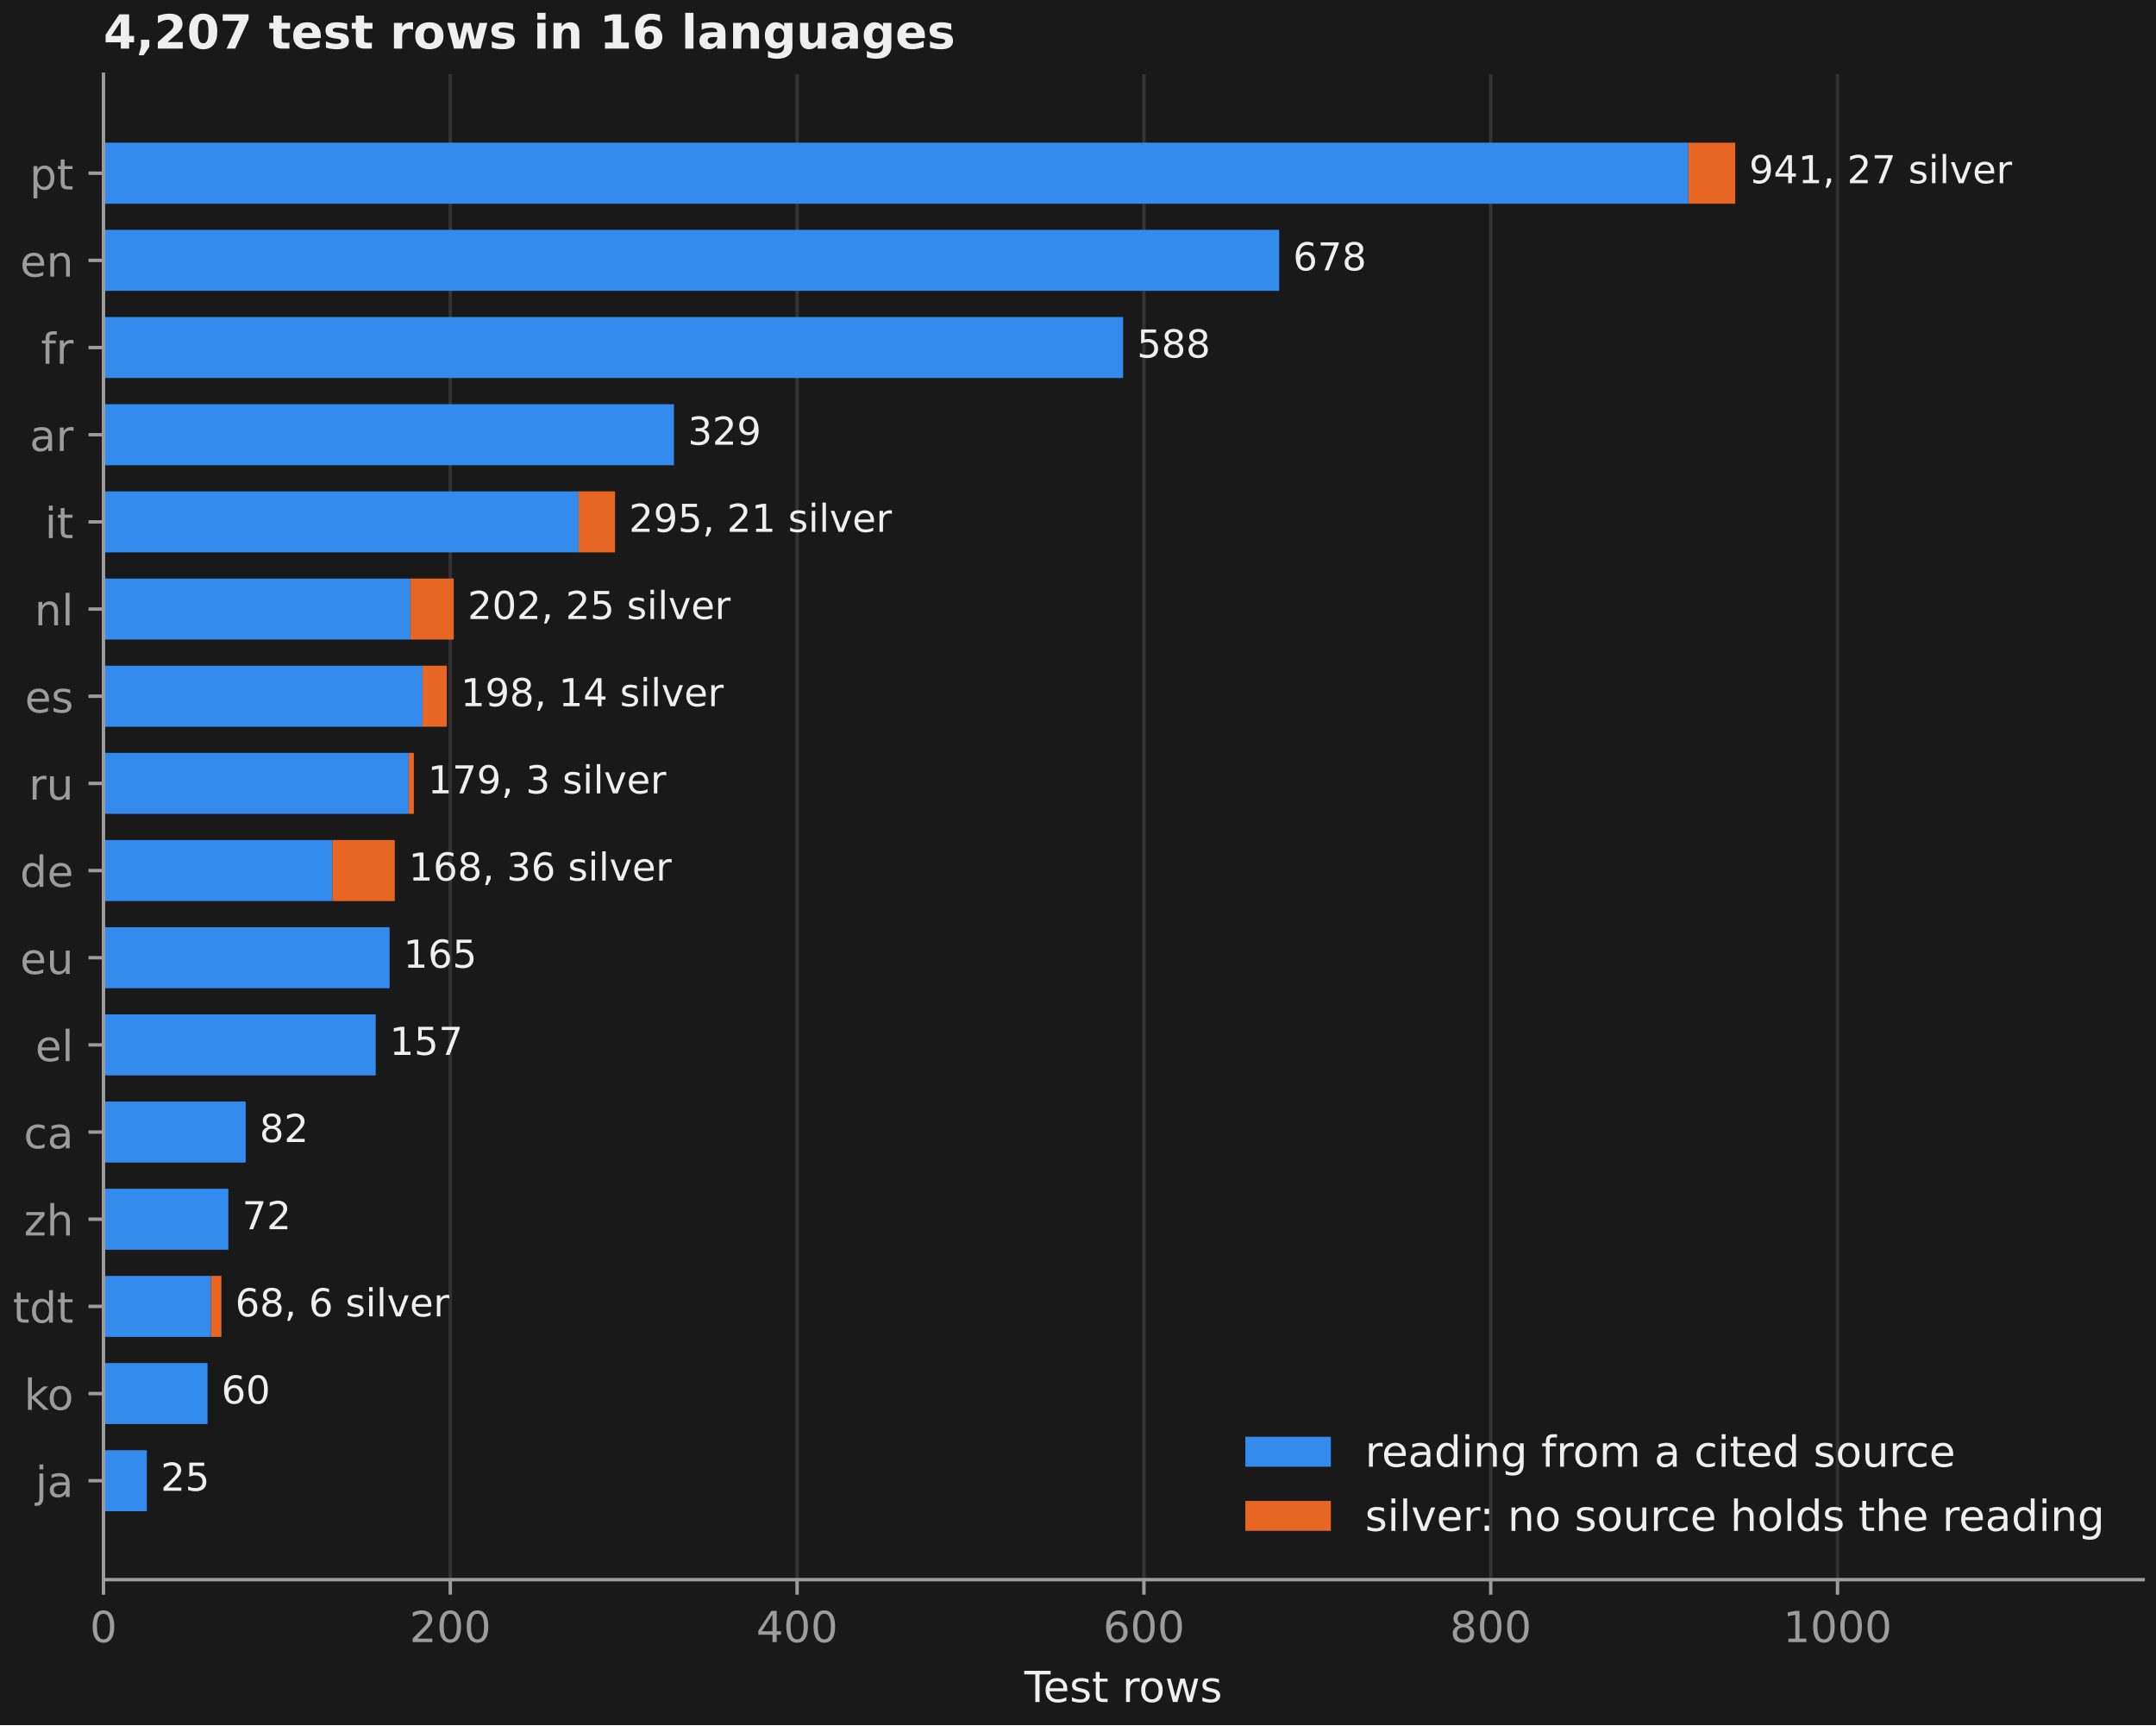
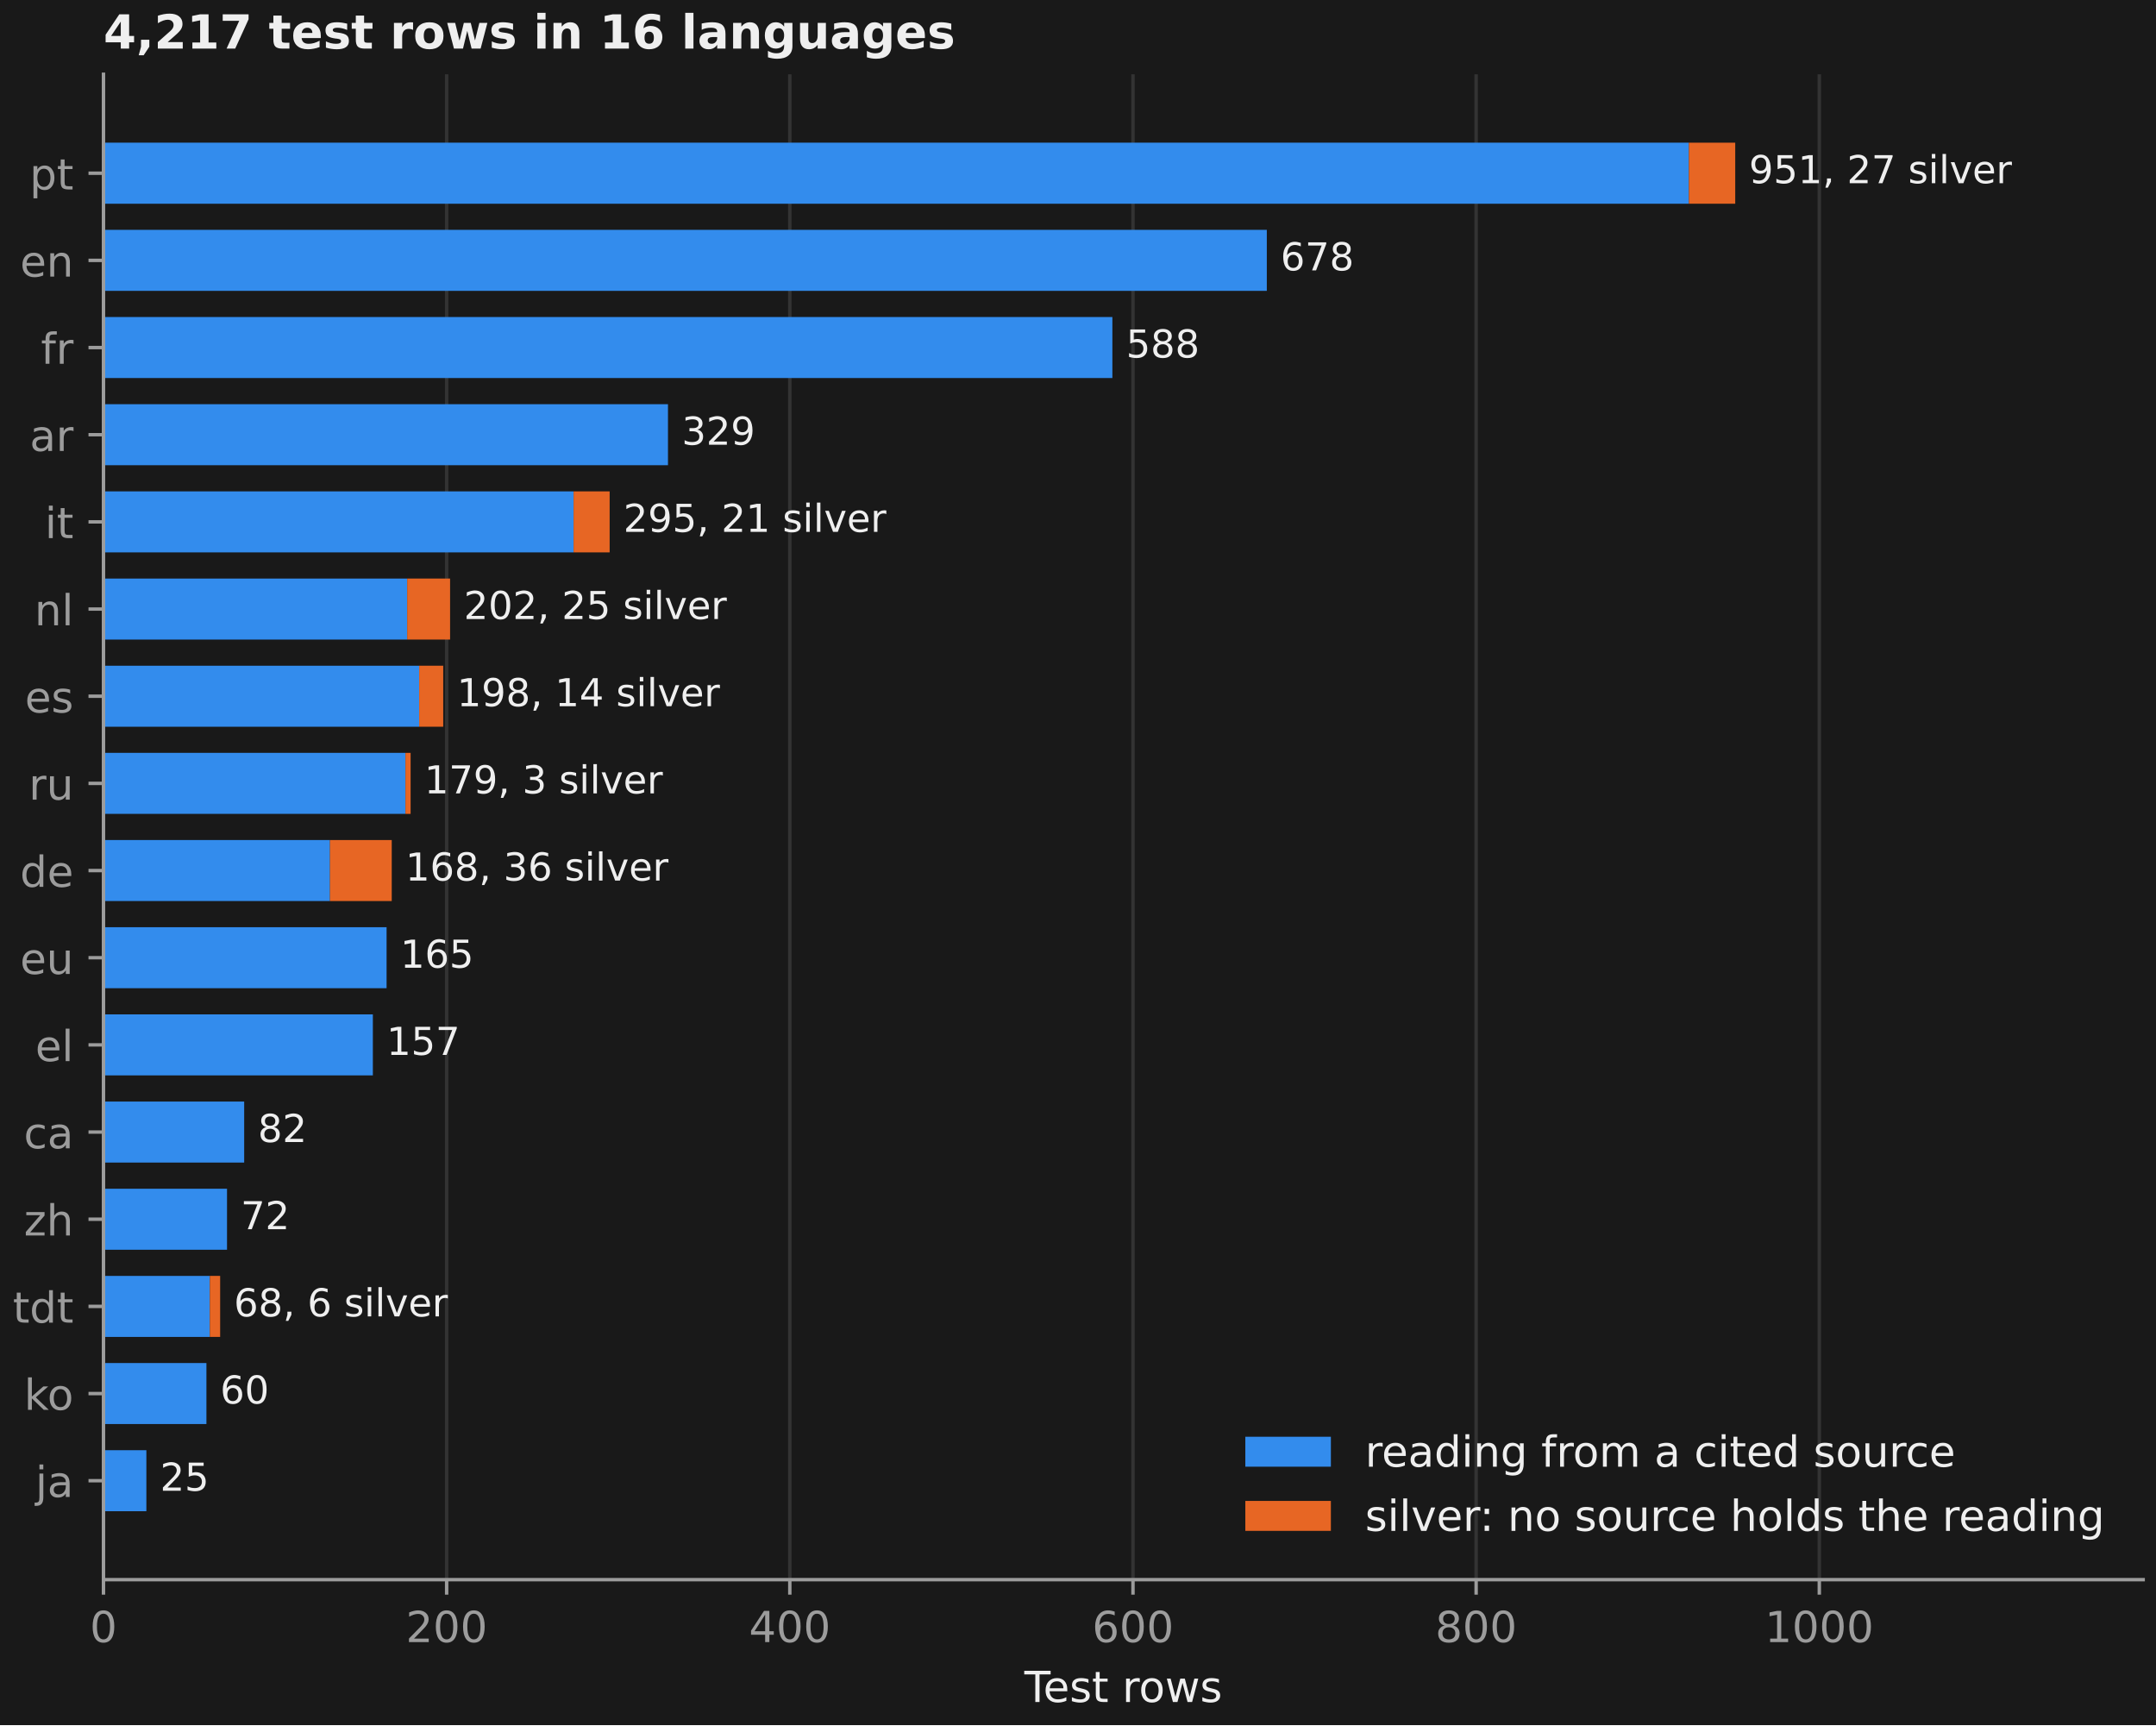
<svg xmlns="http://www.w3.org/2000/svg" xmlns:xlink="http://www.w3.org/1999/xlink" width="504pt" height="403.2pt" viewBox="0 0 504 403.2" version="1.1">
  <defs>
    <style type="text/css">*{stroke-linejoin: round; stroke-linecap: butt}</style>
  </defs>
  <g id="figure_1">
    <g id="patch_1">
      <path d="M 0 403.2  L 504 403.2  L 504 0  L 0 0  z " style="fill: #191919" />
    </g>
    <g id="axes_1">
      <g id="patch_2">
        <path d="M 24.189 369.2  L 501 369.2  L 501 17.359  L 24.189 17.359  z " style="fill: #191919" />
      </g>
      <g id="matplotlib.axis_1">
        <g id="xtick_1">
          <g id="line2d_1">
-             <path d="M 24.189 369.2  L 24.189 17.359  " clip-path="url(#paf723ce318)" style="fill: none; stroke: #333333; stroke-width: 0.8; stroke-linecap: square" />
+             <path d="M 24.189 369.2  L 24.189 17.359  " clip-path="url(#pc257450eb6)" style="fill: none; stroke: #333333; stroke-width: 0.8; stroke-linecap: square" />
          </g>
          <g id="line2d_2">
            <defs>
              <path id="mc3cc2e16f8" d="M 0 0  L 0 3.5  " style="stroke: #9c9c9c; stroke-width: 0.8" />
            </defs>
            <g>
              <use xlink:href="#mc3cc2e16f8" x="24.189" y="369.2" style="fill: #9c9c9c; stroke: #9c9c9c; stroke-width: 0.8" />
            </g>
          </g>
          <g id="text_1">
            <text style="font-size: 10px; font-family: 'DejaVu Sans', 'Bitstream Vera Sans', 'Computer Modern Sans Serif', 'Lucida Grande', 'Verdana', 'Geneva', 'Lucid', 'Arial', 'Helvetica', 'Avant Garde', sans-serif; text-anchor: middle; fill: #9c9c9c" x="24.189" y="383.797" transform="rotate(-0 24.1893 383.7974)">0</text>
          </g>
        </g>
        <g id="xtick_2">
          <g id="line2d_3">
-             <path d="M 105.262 369.2  L 105.262 17.359  " clip-path="url(#paf723ce318)" style="fill: none; stroke: #333333; stroke-width: 0.8; stroke-linecap: square" />
+             <path d="M 104.41 369.2  L 104.41 17.359  " clip-path="url(#pc257450eb6)" style="fill: none; stroke: #333333; stroke-width: 0.8; stroke-linecap: square" />
          </g>
          <g id="line2d_4">
            <g>
-               <use xlink:href="#mc3cc2e16f8" x="105.262" y="369.2" style="fill: #9c9c9c; stroke: #9c9c9c; stroke-width: 0.8" />
+               <use xlink:href="#mc3cc2e16f8" x="104.41" y="369.2" style="fill: #9c9c9c; stroke: #9c9c9c; stroke-width: 0.8" />
            </g>
          </g>
          <g id="text_2">
-             <text style="font-size: 10px; font-family: 'DejaVu Sans', 'Bitstream Vera Sans', 'Computer Modern Sans Serif', 'Lucida Grande', 'Verdana', 'Geneva', 'Lucid', 'Arial', 'Helvetica', 'Avant Garde', sans-serif; text-anchor: middle; fill: #9c9c9c" x="105.262" y="383.797" transform="rotate(-0 105.2623 383.7974)">200</text>
+             <text style="font-size: 10px; font-family: 'DejaVu Sans', 'Bitstream Vera Sans', 'Computer Modern Sans Serif', 'Lucida Grande', 'Verdana', 'Geneva', 'Lucid', 'Arial', 'Helvetica', 'Avant Garde', sans-serif; text-anchor: middle; fill: #9c9c9c" x="104.41" y="383.797" transform="rotate(-0 104.4098 383.7974)">200</text>
          </g>
        </g>
        <g id="xtick_3">
          <g id="line2d_5">
-             <path d="M 186.335 369.2  L 186.335 17.359  " clip-path="url(#paf723ce318)" style="fill: none; stroke: #333333; stroke-width: 0.8; stroke-linecap: square" />
+             <path d="M 184.63 369.2  L 184.63 17.359  " clip-path="url(#pc257450eb6)" style="fill: none; stroke: #333333; stroke-width: 0.8; stroke-linecap: square" />
          </g>
          <g id="line2d_6">
            <g>
-               <use xlink:href="#mc3cc2e16f8" x="186.335" y="369.2" style="fill: #9c9c9c; stroke: #9c9c9c; stroke-width: 0.8" />
+               <use xlink:href="#mc3cc2e16f8" x="184.63" y="369.2" style="fill: #9c9c9c; stroke: #9c9c9c; stroke-width: 0.8" />
            </g>
          </g>
          <g id="text_3">
-             <text style="font-size: 10px; font-family: 'DejaVu Sans', 'Bitstream Vera Sans', 'Computer Modern Sans Serif', 'Lucida Grande', 'Verdana', 'Geneva', 'Lucid', 'Arial', 'Helvetica', 'Avant Garde', sans-serif; text-anchor: middle; fill: #9c9c9c" x="186.335" y="383.797" transform="rotate(-0 186.3353 383.7974)">400</text>
+             <text style="font-size: 10px; font-family: 'DejaVu Sans', 'Bitstream Vera Sans', 'Computer Modern Sans Serif', 'Lucida Grande', 'Verdana', 'Geneva', 'Lucid', 'Arial', 'Helvetica', 'Avant Garde', sans-serif; text-anchor: middle; fill: #9c9c9c" x="184.63" y="383.797" transform="rotate(-0 184.6303 383.7974)">400</text>
          </g>
        </g>
        <g id="xtick_4">
          <g id="line2d_7">
-             <path d="M 267.408 369.2  L 267.408 17.359  " clip-path="url(#paf723ce318)" style="fill: none; stroke: #333333; stroke-width: 0.8; stroke-linecap: square" />
+             <path d="M 264.851 369.2  L 264.851 17.359  " clip-path="url(#pc257450eb6)" style="fill: none; stroke: #333333; stroke-width: 0.8; stroke-linecap: square" />
          </g>
          <g id="line2d_8">
            <g>
-               <use xlink:href="#mc3cc2e16f8" x="267.408" y="369.2" style="fill: #9c9c9c; stroke: #9c9c9c; stroke-width: 0.8" />
+               <use xlink:href="#mc3cc2e16f8" x="264.851" y="369.2" style="fill: #9c9c9c; stroke: #9c9c9c; stroke-width: 0.8" />
            </g>
          </g>
          <g id="text_4">
-             <text style="font-size: 10px; font-family: 'DejaVu Sans', 'Bitstream Vera Sans', 'Computer Modern Sans Serif', 'Lucida Grande', 'Verdana', 'Geneva', 'Lucid', 'Arial', 'Helvetica', 'Avant Garde', sans-serif; text-anchor: middle; fill: #9c9c9c" x="267.408" y="383.797" transform="rotate(-0 267.4082 383.7974)">600</text>
+             <text style="font-size: 10px; font-family: 'DejaVu Sans', 'Bitstream Vera Sans', 'Computer Modern Sans Serif', 'Lucida Grande', 'Verdana', 'Geneva', 'Lucid', 'Arial', 'Helvetica', 'Avant Garde', sans-serif; text-anchor: middle; fill: #9c9c9c" x="264.851" y="383.797" transform="rotate(-0 264.8507 383.7974)">600</text>
          </g>
        </g>
        <g id="xtick_5">
          <g id="line2d_9">
-             <path d="M 348.481 369.2  L 348.481 17.359  " clip-path="url(#paf723ce318)" style="fill: none; stroke: #333333; stroke-width: 0.8; stroke-linecap: square" />
+             <path d="M 345.071 369.2  L 345.071 17.359  " clip-path="url(#pc257450eb6)" style="fill: none; stroke: #333333; stroke-width: 0.8; stroke-linecap: square" />
          </g>
          <g id="line2d_10">
            <g>
-               <use xlink:href="#mc3cc2e16f8" x="348.481" y="369.2" style="fill: #9c9c9c; stroke: #9c9c9c; stroke-width: 0.8" />
+               <use xlink:href="#mc3cc2e16f8" x="345.071" y="369.2" style="fill: #9c9c9c; stroke: #9c9c9c; stroke-width: 0.8" />
            </g>
          </g>
          <g id="text_5">
-             <text style="font-size: 10px; font-family: 'DejaVu Sans', 'Bitstream Vera Sans', 'Computer Modern Sans Serif', 'Lucida Grande', 'Verdana', 'Geneva', 'Lucid', 'Arial', 'Helvetica', 'Avant Garde', sans-serif; text-anchor: middle; fill: #9c9c9c" x="348.481" y="383.797" transform="rotate(-0 348.4812 383.7974)">800</text>
+             <text style="font-size: 10px; font-family: 'DejaVu Sans', 'Bitstream Vera Sans', 'Computer Modern Sans Serif', 'Lucida Grande', 'Verdana', 'Geneva', 'Lucid', 'Arial', 'Helvetica', 'Avant Garde', sans-serif; text-anchor: middle; fill: #9c9c9c" x="345.071" y="383.797" transform="rotate(-0 345.0712 383.7974)">800</text>
          </g>
        </g>
        <g id="xtick_6">
          <g id="line2d_11">
-             <path d="M 429.554 369.2  L 429.554 17.359  " clip-path="url(#paf723ce318)" style="fill: none; stroke: #333333; stroke-width: 0.8; stroke-linecap: square" />
+             <path d="M 425.292 369.2  L 425.292 17.359  " clip-path="url(#pc257450eb6)" style="fill: none; stroke: #333333; stroke-width: 0.8; stroke-linecap: square" />
          </g>
          <g id="line2d_12">
            <g>
-               <use xlink:href="#mc3cc2e16f8" x="429.554" y="369.2" style="fill: #9c9c9c; stroke: #9c9c9c; stroke-width: 0.8" />
+               <use xlink:href="#mc3cc2e16f8" x="425.292" y="369.2" style="fill: #9c9c9c; stroke: #9c9c9c; stroke-width: 0.8" />
            </g>
          </g>
          <g id="text_6">
-             <text style="font-size: 10px; font-family: 'DejaVu Sans', 'Bitstream Vera Sans', 'Computer Modern Sans Serif', 'Lucida Grande', 'Verdana', 'Geneva', 'Lucid', 'Arial', 'Helvetica', 'Avant Garde', sans-serif; text-anchor: middle; fill: #9c9c9c" x="429.554" y="383.797" transform="rotate(-0 429.5542 383.7974)">1000</text>
+             <text style="font-size: 10px; font-family: 'DejaVu Sans', 'Bitstream Vera Sans', 'Computer Modern Sans Serif', 'Lucida Grande', 'Verdana', 'Geneva', 'Lucid', 'Arial', 'Helvetica', 'Avant Garde', sans-serif; text-anchor: middle; fill: #9c9c9c" x="425.292" y="383.797" transform="rotate(-0 425.2917 383.7974)">1000</text>
          </g>
        </g>
        <g id="text_7">
          <text style="font-size: 10px; font-family: 'DejaVu Sans', 'Bitstream Vera Sans', 'Computer Modern Sans Serif', 'Lucida Grande', 'Verdana', 'Geneva', 'Lucid', 'Arial', 'Helvetica', 'Avant Garde', sans-serif; text-anchor: middle; fill: #efefef" x="262.595" y="397.797" transform="rotate(-0 262.5945 397.7974)">Test rows</text>
        </g>
      </g>
      <g id="matplotlib.axis_2">
        <g id="ytick_1">
          <g id="line2d_13">
            <defs>
              <path id="m61c7a5ba7b" d="M 0 0  L -3.5 0  " style="stroke: #9c9c9c; stroke-width: 0.8" />
            </defs>
            <g>
              <use xlink:href="#m61c7a5ba7b" x="24.189" y="346.076" style="fill: #9c9c9c; stroke: #9c9c9c; stroke-width: 0.8" />
            </g>
          </g>
          <g id="text_8">
            <text style="font-size: 10px; font-family: 'DejaVu Sans', 'Bitstream Vera Sans', 'Computer Modern Sans Serif', 'Lucida Grande', 'Verdana', 'Geneva', 'Lucid', 'Arial', 'Helvetica', 'Avant Garde', sans-serif; text-anchor: end; fill: #9c9c9c" x="17.189" y="349.876" transform="rotate(-0 17.1893 349.8757)">ja</text>
          </g>
        </g>
        <g id="ytick_2">
          <g id="line2d_14">
            <g>
              <use xlink:href="#m61c7a5ba7b" x="24.189" y="325.703" style="fill: #9c9c9c; stroke: #9c9c9c; stroke-width: 0.8" />
            </g>
          </g>
          <g id="text_9">
            <text style="font-size: 10px; font-family: 'DejaVu Sans', 'Bitstream Vera Sans', 'Computer Modern Sans Serif', 'Lucida Grande', 'Verdana', 'Geneva', 'Lucid', 'Arial', 'Helvetica', 'Avant Garde', sans-serif; text-anchor: end; fill: #9c9c9c" x="17.189" y="329.503" transform="rotate(-0 17.1893 329.5027)">ko</text>
          </g>
        </g>
        <g id="ytick_3">
          <g id="line2d_15">
            <g>
              <use xlink:href="#m61c7a5ba7b" x="24.189" y="305.33" style="fill: #9c9c9c; stroke: #9c9c9c; stroke-width: 0.8" />
            </g>
          </g>
          <g id="text_10">
            <text style="font-size: 10px; font-family: 'DejaVu Sans', 'Bitstream Vera Sans', 'Computer Modern Sans Serif', 'Lucida Grande', 'Verdana', 'Geneva', 'Lucid', 'Arial', 'Helvetica', 'Avant Garde', sans-serif; text-anchor: end; fill: #9c9c9c" x="17.189" y="309.13" transform="rotate(-0 17.1893 309.1297)">tdt</text>
          </g>
        </g>
        <g id="ytick_4">
          <g id="line2d_16">
            <g>
              <use xlink:href="#m61c7a5ba7b" x="24.189" y="284.958" style="fill: #9c9c9c; stroke: #9c9c9c; stroke-width: 0.8" />
            </g>
          </g>
          <g id="text_11">
            <text style="font-size: 10px; font-family: 'DejaVu Sans', 'Bitstream Vera Sans', 'Computer Modern Sans Serif', 'Lucida Grande', 'Verdana', 'Geneva', 'Lucid', 'Arial', 'Helvetica', 'Avant Garde', sans-serif; text-anchor: end; fill: #9c9c9c" x="17.189" y="288.757" transform="rotate(-0 17.1893 288.7567)">zh</text>
          </g>
        </g>
        <g id="ytick_5">
          <g id="line2d_17">
            <g>
              <use xlink:href="#m61c7a5ba7b" x="24.189" y="264.585" style="fill: #9c9c9c; stroke: #9c9c9c; stroke-width: 0.8" />
            </g>
          </g>
          <g id="text_12">
            <text style="font-size: 10px; font-family: 'DejaVu Sans', 'Bitstream Vera Sans', 'Computer Modern Sans Serif', 'Lucida Grande', 'Verdana', 'Geneva', 'Lucid', 'Arial', 'Helvetica', 'Avant Garde', sans-serif; text-anchor: end; fill: #9c9c9c" x="17.189" y="268.383" transform="rotate(-0 17.1893 268.3834)">ca</text>
          </g>
        </g>
        <g id="ytick_6">
          <g id="line2d_18">
            <g>
              <use xlink:href="#m61c7a5ba7b" x="24.189" y="244.212" style="fill: #9c9c9c; stroke: #9c9c9c; stroke-width: 0.8" />
            </g>
          </g>
          <g id="text_13">
            <text style="font-size: 10px; font-family: 'DejaVu Sans', 'Bitstream Vera Sans', 'Computer Modern Sans Serif', 'Lucida Grande', 'Verdana', 'Geneva', 'Lucid', 'Arial', 'Helvetica', 'Avant Garde', sans-serif; text-anchor: end; fill: #9c9c9c" x="17.189" y="248.011" transform="rotate(-0 17.1893 248.0108)">el</text>
          </g>
        </g>
        <g id="ytick_7">
          <g id="line2d_19">
            <g>
              <use xlink:href="#m61c7a5ba7b" x="24.189" y="223.839" style="fill: #9c9c9c; stroke: #9c9c9c; stroke-width: 0.8" />
            </g>
          </g>
          <g id="text_14">
            <text style="font-size: 10px; font-family: 'DejaVu Sans', 'Bitstream Vera Sans', 'Computer Modern Sans Serif', 'Lucida Grande', 'Verdana', 'Geneva', 'Lucid', 'Arial', 'Helvetica', 'Avant Garde', sans-serif; text-anchor: end; fill: #9c9c9c" x="17.189" y="227.637" transform="rotate(-0 17.1893 227.6374)">eu</text>
          </g>
        </g>
        <g id="ytick_8">
          <g id="line2d_20">
            <g>
              <use xlink:href="#m61c7a5ba7b" x="24.189" y="203.466" style="fill: #9c9c9c; stroke: #9c9c9c; stroke-width: 0.8" />
            </g>
          </g>
          <g id="text_15">
            <text style="font-size: 10px; font-family: 'DejaVu Sans', 'Bitstream Vera Sans', 'Computer Modern Sans Serif', 'Lucida Grande', 'Verdana', 'Geneva', 'Lucid', 'Arial', 'Helvetica', 'Avant Garde', sans-serif; text-anchor: end; fill: #9c9c9c" x="17.189" y="207.265" transform="rotate(-0 17.1893 207.2648)">de</text>
          </g>
        </g>
        <g id="ytick_9">
          <g id="line2d_21">
            <g>
              <use xlink:href="#m61c7a5ba7b" x="24.189" y="183.093" style="fill: #9c9c9c; stroke: #9c9c9c; stroke-width: 0.8" />
            </g>
          </g>
          <g id="text_16">
            <text style="font-size: 10px; font-family: 'DejaVu Sans', 'Bitstream Vera Sans', 'Computer Modern Sans Serif', 'Lucida Grande', 'Verdana', 'Geneva', 'Lucid', 'Arial', 'Helvetica', 'Avant Garde', sans-serif; text-anchor: end; fill: #9c9c9c" x="17.189" y="186.891" transform="rotate(-0 17.1893 186.8915)">ru</text>
          </g>
        </g>
        <g id="ytick_10">
          <g id="line2d_22">
            <g>
              <use xlink:href="#m61c7a5ba7b" x="24.189" y="162.72" style="fill: #9c9c9c; stroke: #9c9c9c; stroke-width: 0.8" />
            </g>
          </g>
          <g id="text_17">
            <text style="font-size: 10px; font-family: 'DejaVu Sans', 'Bitstream Vera Sans', 'Computer Modern Sans Serif', 'Lucida Grande', 'Verdana', 'Geneva', 'Lucid', 'Arial', 'Helvetica', 'Avant Garde', sans-serif; text-anchor: end; fill: #9c9c9c" x="17.189" y="166.519" transform="rotate(-0 17.1893 166.5185)">es</text>
          </g>
        </g>
        <g id="ytick_11">
          <g id="line2d_23">
            <g>
              <use xlink:href="#m61c7a5ba7b" x="24.189" y="142.347" style="fill: #9c9c9c; stroke: #9c9c9c; stroke-width: 0.8" />
            </g>
          </g>
          <g id="text_18">
            <text style="font-size: 10px; font-family: 'DejaVu Sans', 'Bitstream Vera Sans', 'Computer Modern Sans Serif', 'Lucida Grande', 'Verdana', 'Geneva', 'Lucid', 'Arial', 'Helvetica', 'Avant Garde', sans-serif; text-anchor: end; fill: #9c9c9c" x="17.189" y="146.146" transform="rotate(-0 17.1893 146.1459)">nl</text>
          </g>
        </g>
        <g id="ytick_12">
          <g id="line2d_24">
            <g>
              <use xlink:href="#m61c7a5ba7b" x="24.189" y="121.974" style="fill: #9c9c9c; stroke: #9c9c9c; stroke-width: 0.8" />
            </g>
          </g>
          <g id="text_19">
            <text style="font-size: 10px; font-family: 'DejaVu Sans', 'Bitstream Vera Sans', 'Computer Modern Sans Serif', 'Lucida Grande', 'Verdana', 'Geneva', 'Lucid', 'Arial', 'Helvetica', 'Avant Garde', sans-serif; text-anchor: end; fill: #9c9c9c" x="17.189" y="125.773" transform="rotate(-0 17.1893 125.773)">it</text>
          </g>
        </g>
        <g id="ytick_13">
          <g id="line2d_25">
            <g>
              <use xlink:href="#m61c7a5ba7b" x="24.189" y="101.601" style="fill: #9c9c9c; stroke: #9c9c9c; stroke-width: 0.8" />
            </g>
          </g>
          <g id="text_20">
            <text style="font-size: 10px; font-family: 'DejaVu Sans', 'Bitstream Vera Sans', 'Computer Modern Sans Serif', 'Lucida Grande', 'Verdana', 'Geneva', 'Lucid', 'Arial', 'Helvetica', 'Avant Garde', sans-serif; text-anchor: end; fill: #9c9c9c" x="17.189" y="105.4" transform="rotate(-0 17.1893 105.3996)">ar</text>
          </g>
        </g>
        <g id="ytick_14">
          <g id="line2d_26">
            <g>
              <use xlink:href="#m61c7a5ba7b" x="24.189" y="81.228" style="fill: #9c9c9c; stroke: #9c9c9c; stroke-width: 0.8" />
            </g>
          </g>
          <g id="text_21">
            <text style="font-size: 10px; font-family: 'DejaVu Sans', 'Bitstream Vera Sans', 'Computer Modern Sans Serif', 'Lucida Grande', 'Verdana', 'Geneva', 'Lucid', 'Arial', 'Helvetica', 'Avant Garde', sans-serif; text-anchor: end; fill: #9c9c9c" x="17.189" y="85.027" transform="rotate(-0 17.1893 85.02701)">fr</text>
          </g>
        </g>
        <g id="ytick_15">
          <g id="line2d_27">
            <g>
              <use xlink:href="#m61c7a5ba7b" x="24.189" y="60.855" style="fill: #9c9c9c; stroke: #9c9c9c; stroke-width: 0.8" />
            </g>
          </g>
          <g id="text_22">
            <text style="font-size: 10px; font-family: 'DejaVu Sans', 'Bitstream Vera Sans', 'Computer Modern Sans Serif', 'Lucida Grande', 'Verdana', 'Geneva', 'Lucid', 'Arial', 'Helvetica', 'Avant Garde', sans-serif; text-anchor: end; fill: #9c9c9c" x="17.189" y="64.654" transform="rotate(-0 17.1893 64.65365)">en</text>
          </g>
        </g>
        <g id="ytick_16">
          <g id="line2d_28">
            <g>
              <use xlink:href="#m61c7a5ba7b" x="24.189" y="40.482" style="fill: #9c9c9c; stroke: #9c9c9c; stroke-width: 0.8" />
            </g>
          </g>
          <g id="text_23">
            <text style="font-size: 10px; font-family: 'DejaVu Sans', 'Bitstream Vera Sans', 'Computer Modern Sans Serif', 'Lucida Grande', 'Verdana', 'Geneva', 'Lucid', 'Arial', 'Helvetica', 'Avant Garde', sans-serif; text-anchor: end; fill: #9c9c9c" x="17.189" y="44.281" transform="rotate(-0 17.1893 44.28067)">pt</text>
          </g>
        </g>
      </g>
      <g id="patch_3">
-         <path d="M 24.189 353.207  L 34.323 353.207  L 34.323 338.946  L 24.189 338.946  z " clip-path="url(#paf723ce318)" style="fill: #338ced" />
+         <path d="M 24.189 353.207  L 34.217 353.207  L 34.217 338.946  L 24.189 338.946  z " clip-path="url(#pc257450eb6)" style="fill: #338ced" />
      </g>
      <g id="patch_4">
-         <path d="M 24.189 332.834  L 48.511 332.834  L 48.511 318.573  L 24.189 318.573  z " clip-path="url(#paf723ce318)" style="fill: #338ced" />
+         <path d="M 24.189 332.834  L 48.255 332.834  L 48.255 318.573  L 24.189 318.573  z " clip-path="url(#pc257450eb6)" style="fill: #338ced" />
      </g>
      <g id="patch_5">
-         <path d="M 24.189 312.461  L 49.322 312.461  L 49.322 298.2  L 24.189 298.2  z " clip-path="url(#paf723ce318)" style="fill: #338ced" />
+         <path d="M 24.189 312.461  L 49.058 312.461  L 49.058 298.2  L 24.189 298.2  z " clip-path="url(#pc257450eb6)" style="fill: #338ced" />
      </g>
      <g id="patch_6">
-         <path d="M 24.189 292.088  L 53.376 292.088  L 53.376 277.827  L 24.189 277.827  z " clip-path="url(#paf723ce318)" style="fill: #338ced" />
+         <path d="M 24.189 292.088  L 53.069 292.088  L 53.069 277.827  L 24.189 277.827  z " clip-path="url(#pc257450eb6)" style="fill: #338ced" />
      </g>
      <g id="patch_7">
-         <path d="M 24.189 271.715  L 57.429 271.715  L 57.429 257.454  L 24.189 257.454  z " clip-path="url(#paf723ce318)" style="fill: #338ced" />
+         <path d="M 24.189 271.715  L 57.08 271.715  L 57.08 257.454  L 24.189 257.454  z " clip-path="url(#pc257450eb6)" style="fill: #338ced" />
      </g>
      <g id="patch_8">
-         <path d="M 24.189 251.342  L 87.832 251.342  L 87.832 237.081  L 24.189 237.081  z " clip-path="url(#paf723ce318)" style="fill: #338ced" />
+         <path d="M 24.189 251.342  L 87.162 251.342  L 87.162 237.081  L 24.189 237.081  z " clip-path="url(#pc257450eb6)" style="fill: #338ced" />
      </g>
      <g id="patch_9">
-         <path d="M 24.189 230.969  L 91.075 230.969  L 91.075 216.708  L 24.189 216.708  z " clip-path="url(#paf723ce318)" style="fill: #338ced" />
+         <path d="M 24.189 230.969  L 90.371 230.969  L 90.371 216.708  L 24.189 216.708  z " clip-path="url(#pc257450eb6)" style="fill: #338ced" />
      </g>
      <g id="patch_10">
-         <path d="M 24.189 210.596  L 77.697 210.596  L 77.697 196.335  L 24.189 196.335  z " clip-path="url(#paf723ce318)" style="fill: #338ced" />
+         <path d="M 24.189 210.596  L 77.135 210.596  L 77.135 196.335  L 24.189 196.335  z " clip-path="url(#pc257450eb6)" style="fill: #338ced" />
      </g>
      <g id="patch_11">
-         <path d="M 24.189 190.223  L 95.534 190.223  L 95.534 175.962  L 24.189 175.962  z " clip-path="url(#paf723ce318)" style="fill: #338ced" />
+         <path d="M 24.189 190.223  L 94.783 190.223  L 94.783 175.962  L 24.189 175.962  z " clip-path="url(#pc257450eb6)" style="fill: #338ced" />
      </g>
      <g id="patch_12">
-         <path d="M 24.189 169.85  L 98.776 169.85  L 98.776 155.589  L 24.189 155.589  z " clip-path="url(#paf723ce318)" style="fill: #338ced" />
+         <path d="M 24.189 169.85  L 97.992 169.85  L 97.992 155.589  L 24.189 155.589  z " clip-path="url(#pc257450eb6)" style="fill: #338ced" />
      </g>
      <g id="patch_13">
-         <path d="M 24.189 149.477  L 95.939 149.477  L 95.939 135.216  L 24.189 135.216  z " clip-path="url(#paf723ce318)" style="fill: #338ced" />
+         <path d="M 24.189 149.477  L 95.184 149.477  L 95.184 135.216  L 24.189 135.216  z " clip-path="url(#pc257450eb6)" style="fill: #338ced" />
      </g>
      <g id="patch_14">
-         <path d="M 24.189 129.104  L 135.259 129.104  L 135.259 114.843  L 24.189 114.843  z " clip-path="url(#paf723ce318)" style="fill: #338ced" />
+         <path d="M 24.189 129.104  L 134.091 129.104  L 134.091 114.843  L 24.189 114.843  z " clip-path="url(#pc257450eb6)" style="fill: #338ced" />
      </g>
      <g id="patch_15">
-         <path d="M 24.189 108.731  L 157.554 108.731  L 157.554 94.47  L 24.189 94.47  z " clip-path="url(#paf723ce318)" style="fill: #338ced" />
+         <path d="M 24.189 108.731  L 156.152 108.731  L 156.152 94.47  L 24.189 94.47  z " clip-path="url(#pc257450eb6)" style="fill: #338ced" />
      </g>
      <g id="patch_16">
-         <path d="M 24.189 88.358  L 262.544 88.358  L 262.544 74.097  L 24.189 74.097  z " clip-path="url(#paf723ce318)" style="fill: #338ced" />
+         <path d="M 24.189 88.358  L 260.038 88.358  L 260.038 74.097  L 24.189 74.097  z " clip-path="url(#pc257450eb6)" style="fill: #338ced" />
      </g>
      <g id="patch_17">
-         <path d="M 24.189 67.985  L 299.027 67.985  L 299.027 53.724  L 24.189 53.724  z " clip-path="url(#paf723ce318)" style="fill: #338ced" />
+         <path d="M 24.189 67.985  L 296.137 67.985  L 296.137 53.724  L 24.189 53.724  z " clip-path="url(#pc257450eb6)" style="fill: #338ced" />
      </g>
      <g id="patch_18">
-         <path d="M 24.189 47.612  L 394.693 47.612  L 394.693 33.351  L 24.189 33.351  z " clip-path="url(#paf723ce318)" style="fill: #338ced" />
+         <path d="M 24.189 47.612  L 394.808 47.612  L 394.808 33.351  L 24.189 33.351  z " clip-path="url(#pc257450eb6)" style="fill: #338ced" />
      </g>
      <g id="patch_19">
-         <path d="M 34.323 353.207  L 34.323 353.207  L 34.323 338.946  L 34.323 338.946  z " clip-path="url(#paf723ce318)" style="fill: #e76624" />
+         <path d="M 34.217 353.207  L 34.217 353.207  L 34.217 338.946  L 34.217 338.946  z " clip-path="url(#pc257450eb6)" style="fill: #e76624" />
      </g>
      <g id="patch_20">
-         <path d="M 48.511 332.834  L 48.511 332.834  L 48.511 318.573  L 48.511 318.573  z " clip-path="url(#paf723ce318)" style="fill: #e76624" />
+         <path d="M 48.255 332.834  L 48.255 332.834  L 48.255 318.573  L 48.255 318.573  z " clip-path="url(#pc257450eb6)" style="fill: #e76624" />
      </g>
      <g id="patch_21">
-         <path d="M 49.322 312.461  L 51.754 312.461  L 51.754 298.2  L 49.322 298.2  z " clip-path="url(#paf723ce318)" style="fill: #e76624" />
+         <path d="M 49.058 312.461  L 51.464 312.461  L 51.464 298.2  L 49.058 298.2  z " clip-path="url(#pc257450eb6)" style="fill: #e76624" />
      </g>
      <g id="patch_22">
-         <path d="M 53.376 292.088  L 53.376 292.088  L 53.376 277.827  L 53.376 277.827  z " clip-path="url(#paf723ce318)" style="fill: #e76624" />
+         <path d="M 53.069 292.088  L 53.069 292.088  L 53.069 277.827  L 53.069 277.827  z " clip-path="url(#pc257450eb6)" style="fill: #e76624" />
      </g>
      <g id="patch_23">
-         <path d="M 57.429 271.715  L 57.429 271.715  L 57.429 257.454  L 57.429 257.454  z " clip-path="url(#paf723ce318)" style="fill: #e76624" />
+         <path d="M 57.08 271.715  L 57.08 271.715  L 57.08 257.454  L 57.08 257.454  z " clip-path="url(#pc257450eb6)" style="fill: #e76624" />
      </g>
      <g id="patch_24">
-         <path d="M 87.832 251.342  L 87.832 251.342  L 87.832 237.081  L 87.832 237.081  z " clip-path="url(#paf723ce318)" style="fill: #e76624" />
+         <path d="M 87.162 251.342  L 87.162 251.342  L 87.162 237.081  L 87.162 237.081  z " clip-path="url(#pc257450eb6)" style="fill: #e76624" />
      </g>
      <g id="patch_25">
-         <path d="M 91.075 230.969  L 91.075 230.969  L 91.075 216.708  L 91.075 216.708  z " clip-path="url(#paf723ce318)" style="fill: #e76624" />
+         <path d="M 90.371 230.969  L 90.371 230.969  L 90.371 216.708  L 90.371 216.708  z " clip-path="url(#pc257450eb6)" style="fill: #e76624" />
      </g>
      <g id="patch_26">
-         <path d="M 77.697 210.596  L 92.291 210.596  L 92.291 196.335  L 77.697 196.335  z " clip-path="url(#paf723ce318)" style="fill: #e76624" />
+         <path d="M 77.135 210.596  L 91.575 210.596  L 91.575 196.335  L 77.135 196.335  z " clip-path="url(#pc257450eb6)" style="fill: #e76624" />
      </g>
      <g id="patch_27">
-         <path d="M 95.534 190.223  L 96.75 190.223  L 96.75 175.962  L 95.534 175.962  z " clip-path="url(#paf723ce318)" style="fill: #e76624" />
+         <path d="M 94.783 190.223  L 95.987 190.223  L 95.987 175.962  L 94.783 175.962  z " clip-path="url(#pc257450eb6)" style="fill: #e76624" />
      </g>
      <g id="patch_28">
-         <path d="M 98.776 169.85  L 104.452 169.85  L 104.452 155.589  L 98.776 155.589  z " clip-path="url(#paf723ce318)" style="fill: #e76624" />
+         <path d="M 97.992 169.85  L 103.608 169.85  L 103.608 155.589  L 97.992 155.589  z " clip-path="url(#pc257450eb6)" style="fill: #e76624" />
      </g>
      <g id="patch_29">
-         <path d="M 95.939 149.477  L 106.073 149.477  L 106.073 135.216  L 95.939 135.216  z " clip-path="url(#paf723ce318)" style="fill: #e76624" />
+         <path d="M 95.184 149.477  L 105.212 149.477  L 105.212 135.216  L 95.184 135.216  z " clip-path="url(#pc257450eb6)" style="fill: #e76624" />
      </g>
      <g id="patch_30">
-         <path d="M 135.259 129.104  L 143.772 129.104  L 143.772 114.843  L 135.259 114.843  z " clip-path="url(#paf723ce318)" style="fill: #e76624" />
+         <path d="M 134.091 129.104  L 142.515 129.104  L 142.515 114.843  L 134.091 114.843  z " clip-path="url(#pc257450eb6)" style="fill: #e76624" />
      </g>
      <g id="patch_31">
-         <path d="M 157.554 108.731  L 157.554 108.731  L 157.554 94.47  L 157.554 94.47  z " clip-path="url(#paf723ce318)" style="fill: #e76624" />
+         <path d="M 156.152 108.731  L 156.152 108.731  L 156.152 94.47  L 156.152 94.47  z " clip-path="url(#pc257450eb6)" style="fill: #e76624" />
      </g>
      <g id="patch_32">
-         <path d="M 262.544 88.358  L 262.544 88.358  L 262.544 74.097  L 262.544 74.097  z " clip-path="url(#paf723ce318)" style="fill: #e76624" />
+         <path d="M 260.038 88.358  L 260.038 88.358  L 260.038 74.097  L 260.038 74.097  z " clip-path="url(#pc257450eb6)" style="fill: #e76624" />
      </g>
      <g id="patch_33">
-         <path d="M 299.027 67.985  L 299.027 67.985  L 299.027 53.724  L 299.027 53.724  z " clip-path="url(#paf723ce318)" style="fill: #e76624" />
+         <path d="M 296.137 67.985  L 296.137 67.985  L 296.137 53.724  L 296.137 53.724  z " clip-path="url(#pc257450eb6)" style="fill: #e76624" />
      </g>
      <g id="patch_34">
-         <path d="M 394.693 47.612  L 405.638 47.612  L 405.638 33.351  L 394.693 33.351  z " clip-path="url(#paf723ce318)" style="fill: #e76624" />
+         <path d="M 394.808 47.612  L 405.638 47.612  L 405.638 33.351  L 394.808 33.351  z " clip-path="url(#pc257450eb6)" style="fill: #e76624" />
      </g>
      <g id="patch_35">
        <path d="M 24.189 369.2  L 24.189 17.359  " style="fill: none; stroke: #9c9c9c; stroke-width: 0.8; stroke-linejoin: miter; stroke-linecap: square" />
      </g>
      <g id="patch_36">
        <path d="M 24.189 369.2  L 501 369.2  " style="fill: none; stroke: #9c9c9c; stroke-width: 0.8; stroke-linejoin: miter; stroke-linecap: square" />
      </g>
      <g id="text_24">
-         <text style="font-size: 9px; font-family: 'DejaVu Sans', 'Bitstream Vera Sans', 'Computer Modern Sans Serif', 'Lucida Grande', 'Verdana', 'Geneva', 'Lucid', 'Arial', 'Helvetica', 'Avant Garde', sans-serif; text-anchor: start; fill: #efefef" x="37.566" y="348.414" transform="rotate(-0 37.56634 348.4143)">25</text>
+         <text style="font-size: 9px; font-family: 'DejaVu Sans', 'Bitstream Vera Sans', 'Computer Modern Sans Serif', 'Lucida Grande', 'Verdana', 'Geneva', 'Lucid', 'Arial', 'Helvetica', 'Avant Garde', sans-serif; text-anchor: start; fill: #efefef" x="37.426" y="348.414" transform="rotate(-0 37.42568 348.4143)">25</text>
      </g>
      <g id="text_25">
-         <text style="font-size: 9px; font-family: 'DejaVu Sans', 'Bitstream Vera Sans', 'Computer Modern Sans Serif', 'Lucida Grande', 'Verdana', 'Geneva', 'Lucid', 'Arial', 'Helvetica', 'Avant Garde', sans-serif; text-anchor: start; fill: #efefef" x="51.754" y="328.041" transform="rotate(-0 51.75411 328.0414)">60</text>
+         <text style="font-size: 9px; font-family: 'DejaVu Sans', 'Bitstream Vera Sans', 'Computer Modern Sans Serif', 'Lucida Grande', 'Verdana', 'Geneva', 'Lucid', 'Arial', 'Helvetica', 'Avant Garde', sans-serif; text-anchor: start; fill: #efefef" x="51.464" y="328.041" transform="rotate(-0 51.46426 328.0414)">60</text>
      </g>
      <g id="text_26">
-         <text style="font-size: 9px; font-family: 'DejaVu Sans', 'Bitstream Vera Sans', 'Computer Modern Sans Serif', 'Lucida Grande', 'Verdana', 'Geneva', 'Lucid', 'Arial', 'Helvetica', 'Avant Garde', sans-serif; text-anchor: start; fill: #efefef" x="54.997" y="307.669" transform="rotate(-0 54.99703 307.6687)">68, 6 silver</text>
+         <text style="font-size: 9px; font-family: 'DejaVu Sans', 'Bitstream Vera Sans', 'Computer Modern Sans Serif', 'Lucida Grande', 'Verdana', 'Geneva', 'Lucid', 'Arial', 'Helvetica', 'Avant Garde', sans-serif; text-anchor: start; fill: #efefef" x="54.673" y="307.669" transform="rotate(-0 54.67308 307.6687)">68, 6 silver</text>
      </g>
      <g id="text_27">
-         <text style="font-size: 9px; font-family: 'DejaVu Sans', 'Bitstream Vera Sans', 'Computer Modern Sans Serif', 'Lucida Grande', 'Verdana', 'Geneva', 'Lucid', 'Arial', 'Helvetica', 'Avant Garde', sans-serif; text-anchor: start; fill: #efefef" x="56.618" y="287.295" transform="rotate(-0 56.61849 287.2954)">72</text>
+         <text style="font-size: 9px; font-family: 'DejaVu Sans', 'Bitstream Vera Sans', 'Computer Modern Sans Serif', 'Lucida Grande', 'Verdana', 'Geneva', 'Lucid', 'Arial', 'Helvetica', 'Avant Garde', sans-serif; text-anchor: start; fill: #efefef" x="56.277" y="287.295" transform="rotate(-0 56.27749 287.2954)">72</text>
      </g>
      <g id="text_28">
-         <text style="font-size: 9px; font-family: 'DejaVu Sans', 'Bitstream Vera Sans', 'Computer Modern Sans Serif', 'Lucida Grande', 'Verdana', 'Geneva', 'Lucid', 'Arial', 'Helvetica', 'Avant Garde', sans-serif; text-anchor: start; fill: #efefef" x="60.672" y="266.922" transform="rotate(-0 60.67214 266.9224)">82</text>
+         <text style="font-size: 9px; font-family: 'DejaVu Sans', 'Bitstream Vera Sans', 'Computer Modern Sans Serif', 'Lucida Grande', 'Verdana', 'Geneva', 'Lucid', 'Arial', 'Helvetica', 'Avant Garde', sans-serif; text-anchor: start; fill: #efefef" x="60.289" y="266.922" transform="rotate(-0 60.28852 266.9224)">82</text>
      </g>
      <g id="text_29">
-         <text style="font-size: 9px; font-family: 'DejaVu Sans', 'Bitstream Vera Sans', 'Computer Modern Sans Serif', 'Lucida Grande', 'Verdana', 'Geneva', 'Lucid', 'Arial', 'Helvetica', 'Avant Garde', sans-serif; text-anchor: start; fill: #efefef" x="91.075" y="246.549" transform="rotate(-0 91.07451 246.5495)">157</text>
+         <text style="font-size: 9px; font-family: 'DejaVu Sans', 'Bitstream Vera Sans', 'Computer Modern Sans Serif', 'Lucida Grande', 'Verdana', 'Geneva', 'Lucid', 'Arial', 'Helvetica', 'Avant Garde', sans-serif; text-anchor: start; fill: #efefef" x="90.371" y="246.549" transform="rotate(-0 90.3712 246.5495)">157</text>
      </g>
      <g id="text_30">
-         <text style="font-size: 9px; font-family: 'DejaVu Sans', 'Bitstream Vera Sans', 'Computer Modern Sans Serif', 'Lucida Grande', 'Verdana', 'Geneva', 'Lucid', 'Arial', 'Helvetica', 'Avant Garde', sans-serif; text-anchor: start; fill: #efefef" x="94.317" y="226.176" transform="rotate(-0 94.31743 226.1765)">165</text>
+         <text style="font-size: 9px; font-family: 'DejaVu Sans', 'Bitstream Vera Sans', 'Computer Modern Sans Serif', 'Lucida Grande', 'Verdana', 'Geneva', 'Lucid', 'Arial', 'Helvetica', 'Avant Garde', sans-serif; text-anchor: start; fill: #efefef" x="93.58" y="226.176" transform="rotate(-0 93.58002 226.1765)">165</text>
      </g>
      <g id="text_31">
-         <text style="font-size: 9px; font-family: 'DejaVu Sans', 'Bitstream Vera Sans', 'Computer Modern Sans Serif', 'Lucida Grande', 'Verdana', 'Geneva', 'Lucid', 'Arial', 'Helvetica', 'Avant Garde', sans-serif; text-anchor: start; fill: #efefef" x="95.534" y="205.804" transform="rotate(-0 95.53352 205.8039)">168, 36 silver</text>
+         <text style="font-size: 9px; font-family: 'DejaVu Sans', 'Bitstream Vera Sans', 'Computer Modern Sans Serif', 'Lucida Grande', 'Verdana', 'Geneva', 'Lucid', 'Arial', 'Helvetica', 'Avant Garde', sans-serif; text-anchor: start; fill: #efefef" x="94.783" y="205.804" transform="rotate(-0 94.78332 205.8039)">168, 36 silver</text>
      </g>
      <g id="text_32">
-         <text style="font-size: 9px; font-family: 'DejaVu Sans', 'Bitstream Vera Sans', 'Computer Modern Sans Serif', 'Lucida Grande', 'Verdana', 'Geneva', 'Lucid', 'Arial', 'Helvetica', 'Avant Garde', sans-serif; text-anchor: start; fill: #efefef" x="99.993" y="185.431" transform="rotate(-0 99.99254 185.4309)">179, 3 silver</text>
+         <text style="font-size: 9px; font-family: 'DejaVu Sans', 'Bitstream Vera Sans', 'Computer Modern Sans Serif', 'Lucida Grande', 'Verdana', 'Geneva', 'Lucid', 'Arial', 'Helvetica', 'Avant Garde', sans-serif; text-anchor: start; fill: #efefef" x="99.195" y="185.431" transform="rotate(-0 99.19545 185.4309)">179, 3 silver</text>
      </g>
      <g id="text_33">
-         <text style="font-size: 9px; font-family: 'DejaVu Sans', 'Bitstream Vera Sans', 'Computer Modern Sans Serif', 'Lucida Grande', 'Verdana', 'Geneva', 'Lucid', 'Arial', 'Helvetica', 'Avant Garde', sans-serif; text-anchor: start; fill: #efefef" x="107.694" y="165.058" transform="rotate(-0 107.6945 165.0579)">198, 14 silver</text>
+         <text style="font-size: 9px; font-family: 'DejaVu Sans', 'Bitstream Vera Sans', 'Computer Modern Sans Serif', 'Lucida Grande', 'Verdana', 'Geneva', 'Lucid', 'Arial', 'Helvetica', 'Avant Garde', sans-serif; text-anchor: start; fill: #efefef" x="106.816" y="165.058" transform="rotate(-0 106.8164 165.0579)">198, 14 silver</text>
      </g>
      <g id="text_34">
-         <text style="font-size: 9px; font-family: 'DejaVu Sans', 'Bitstream Vera Sans', 'Computer Modern Sans Serif', 'Lucida Grande', 'Verdana', 'Geneva', 'Lucid', 'Arial', 'Helvetica', 'Avant Garde', sans-serif; text-anchor: start; fill: #efefef" x="109.316" y="144.685" transform="rotate(-0 109.3159 144.685)">202, 25 silver</text>
+         <text style="font-size: 9px; font-family: 'DejaVu Sans', 'Bitstream Vera Sans', 'Computer Modern Sans Serif', 'Lucida Grande', 'Verdana', 'Geneva', 'Lucid', 'Arial', 'Helvetica', 'Avant Garde', sans-serif; text-anchor: start; fill: #efefef" x="108.421" y="144.685" transform="rotate(-0 108.4208 144.685)">202, 25 silver</text>
      </g>
      <g id="text_35">
-         <text style="font-size: 9px; font-family: 'DejaVu Sans', 'Bitstream Vera Sans', 'Computer Modern Sans Serif', 'Lucida Grande', 'Verdana', 'Geneva', 'Lucid', 'Arial', 'Helvetica', 'Avant Garde', sans-serif; text-anchor: start; fill: #efefef" x="147.015" y="124.312" transform="rotate(-0 147.0149 124.312)">295, 21 silver</text>
+         <text style="font-size: 9px; font-family: 'DejaVu Sans', 'Bitstream Vera Sans', 'Computer Modern Sans Serif', 'Lucida Grande', 'Verdana', 'Geneva', 'Lucid', 'Arial', 'Helvetica', 'Avant Garde', sans-serif; text-anchor: start; fill: #efefef" x="145.723" y="124.312" transform="rotate(-0 145.7233 124.312)">295, 21 silver</text>
      </g>
      <g id="text_36">
-         <text style="font-size: 9px; font-family: 'DejaVu Sans', 'Bitstream Vera Sans', 'Computer Modern Sans Serif', 'Lucida Grande', 'Verdana', 'Geneva', 'Lucid', 'Arial', 'Helvetica', 'Avant Garde', sans-serif; text-anchor: start; fill: #efefef" x="160.797" y="103.939" transform="rotate(-0 160.7973 103.9387)">329</text>
+         <text style="font-size: 9px; font-family: 'DejaVu Sans', 'Bitstream Vera Sans', 'Computer Modern Sans Serif', 'Lucida Grande', 'Verdana', 'Geneva', 'Lucid', 'Arial', 'Helvetica', 'Avant Garde', sans-serif; text-anchor: start; fill: #efefef" x="159.361" y="103.939" transform="rotate(-0 159.3608 103.9387)">329</text>
      </g>
      <g id="text_37">
-         <text style="font-size: 9px; font-family: 'DejaVu Sans', 'Bitstream Vera Sans', 'Computer Modern Sans Serif', 'Lucida Grande', 'Verdana', 'Geneva', 'Lucid', 'Arial', 'Helvetica', 'Avant Garde', sans-serif; text-anchor: start; fill: #efefef" x="265.787" y="83.566" transform="rotate(-0 265.7868 83.56568)">588</text>
+         <text style="font-size: 9px; font-family: 'DejaVu Sans', 'Bitstream Vera Sans', 'Computer Modern Sans Serif', 'Lucida Grande', 'Verdana', 'Geneva', 'Lucid', 'Arial', 'Helvetica', 'Avant Garde', sans-serif; text-anchor: start; fill: #efefef" x="263.246" y="83.566" transform="rotate(-0 263.2463 83.56568)">588</text>
      </g>
      <g id="text_38">
-         <text style="font-size: 9px; font-family: 'DejaVu Sans', 'Bitstream Vera Sans', 'Computer Modern Sans Serif', 'Lucida Grande', 'Verdana', 'Geneva', 'Lucid', 'Arial', 'Helvetica', 'Avant Garde', sans-serif; text-anchor: start; fill: #efefef" x="302.27" y="63.193" transform="rotate(-0 302.2696 63.19271)">678</text>
+         <text style="font-size: 9px; font-family: 'DejaVu Sans', 'Bitstream Vera Sans', 'Computer Modern Sans Serif', 'Lucida Grande', 'Verdana', 'Geneva', 'Lucid', 'Arial', 'Helvetica', 'Avant Garde', sans-serif; text-anchor: start; fill: #efefef" x="299.346" y="63.193" transform="rotate(-0 299.3455 63.19271)">678</text>
      </g>
      <g id="text_39">
-         <text style="font-size: 9px; font-family: 'DejaVu Sans', 'Bitstream Vera Sans', 'Computer Modern Sans Serif', 'Lucida Grande', 'Verdana', 'Geneva', 'Lucid', 'Arial', 'Helvetica', 'Avant Garde', sans-serif; text-anchor: start; fill: #efefef" x="408.881" y="42.82" transform="rotate(-0 408.8806 42.82009)">941, 27 silver</text>
+         <text style="font-size: 9px; font-family: 'DejaVu Sans', 'Bitstream Vera Sans', 'Computer Modern Sans Serif', 'Lucida Grande', 'Verdana', 'Geneva', 'Lucid', 'Arial', 'Helvetica', 'Avant Garde', sans-serif; text-anchor: start; fill: #efefef" x="408.846" y="42.82" transform="rotate(-0 408.8465 42.82009)">951, 27 silver</text>
      </g>
      <g id="text_40">
-         <text style="font-weight: 700; font-size: 11px; font-family: 'DejaVu Sans', 'Bitstream Vera Sans', 'Computer Modern Sans Serif', 'Lucida Grande', 'Verdana', 'Geneva', 'Lucid', 'Arial', 'Helvetica', 'Avant Garde', sans-serif; text-anchor: start; fill: #efefef" x="24.189" y="11.359" transform="rotate(-0 24.1893 11.35852)">4,207 test rows in 16 languages</text>
+         <text style="font-weight: 700; font-size: 11px; font-family: 'DejaVu Sans', 'Bitstream Vera Sans', 'Computer Modern Sans Serif', 'Lucida Grande', 'Verdana', 'Geneva', 'Lucid', 'Arial', 'Helvetica', 'Avant Garde', sans-serif; text-anchor: start; fill: #efefef" x="24.189" y="11.359" transform="rotate(-0 24.1893 11.35852)">4,217 test rows in 16 languages</text>
      </g>
      <g id="legend_1">
        <g id="patch_37">
          <path d="M 291.115 342.797  L 311.115 342.797  L 311.115 335.797  L 291.115 335.797  z " style="fill: #338ced" />
        </g>
        <g id="text_41">
          <text style="font-size: 10px; font-family: 'DejaVu Sans', 'Bitstream Vera Sans', 'Computer Modern Sans Serif', 'Lucida Grande', 'Verdana', 'Geneva', 'Lucid', 'Arial', 'Helvetica', 'Avant Garde', sans-serif; text-anchor: start; fill: #efefef" x="319.115" y="342.797" transform="rotate(-0 319.1154 342.7966)">reading from a cited source</text>
        </g>
        <g id="patch_38">
          <path d="M 291.115 357.797  L 311.115 357.797  L 311.115 350.797  L 291.115 350.797  z " style="fill: #e76624" />
        </g>
        <g id="text_42">
          <text style="font-size: 10px; font-family: 'DejaVu Sans', 'Bitstream Vera Sans', 'Computer Modern Sans Serif', 'Lucida Grande', 'Verdana', 'Geneva', 'Lucid', 'Arial', 'Helvetica', 'Avant Garde', sans-serif; text-anchor: start; fill: #efefef" x="319.115" y="357.797" transform="rotate(-0 319.1154 357.7974)">silver: no source holds the reading</text>
        </g>
      </g>
    </g>
  </g>
  <defs>
-     <clipPath id="paf723ce318">
+     <clipPath id="pc257450eb6">
      <rect x="24.189" y="17.359" width="476.81" height="351.841" />
    </clipPath>
  </defs>
</svg>
